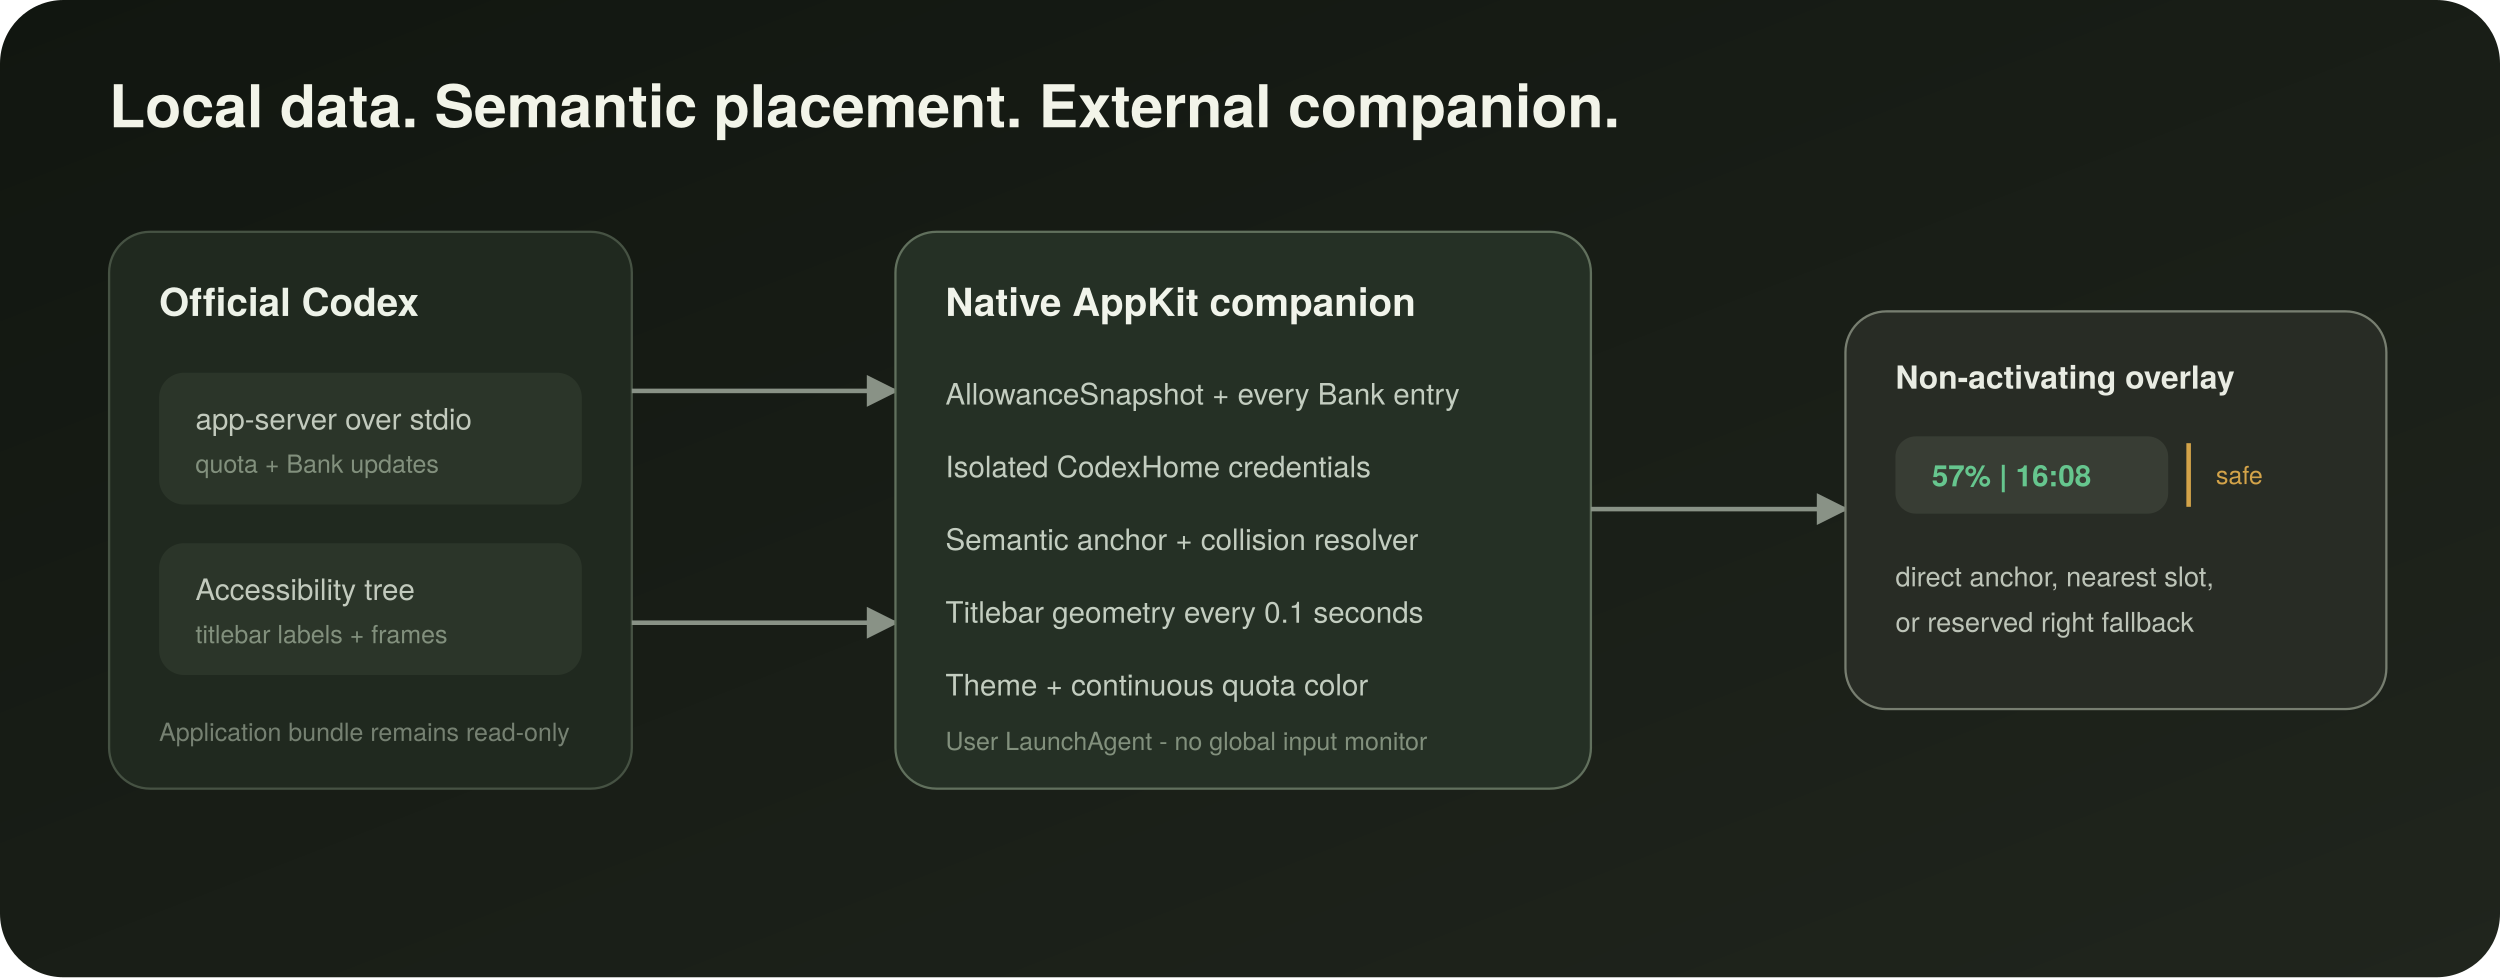
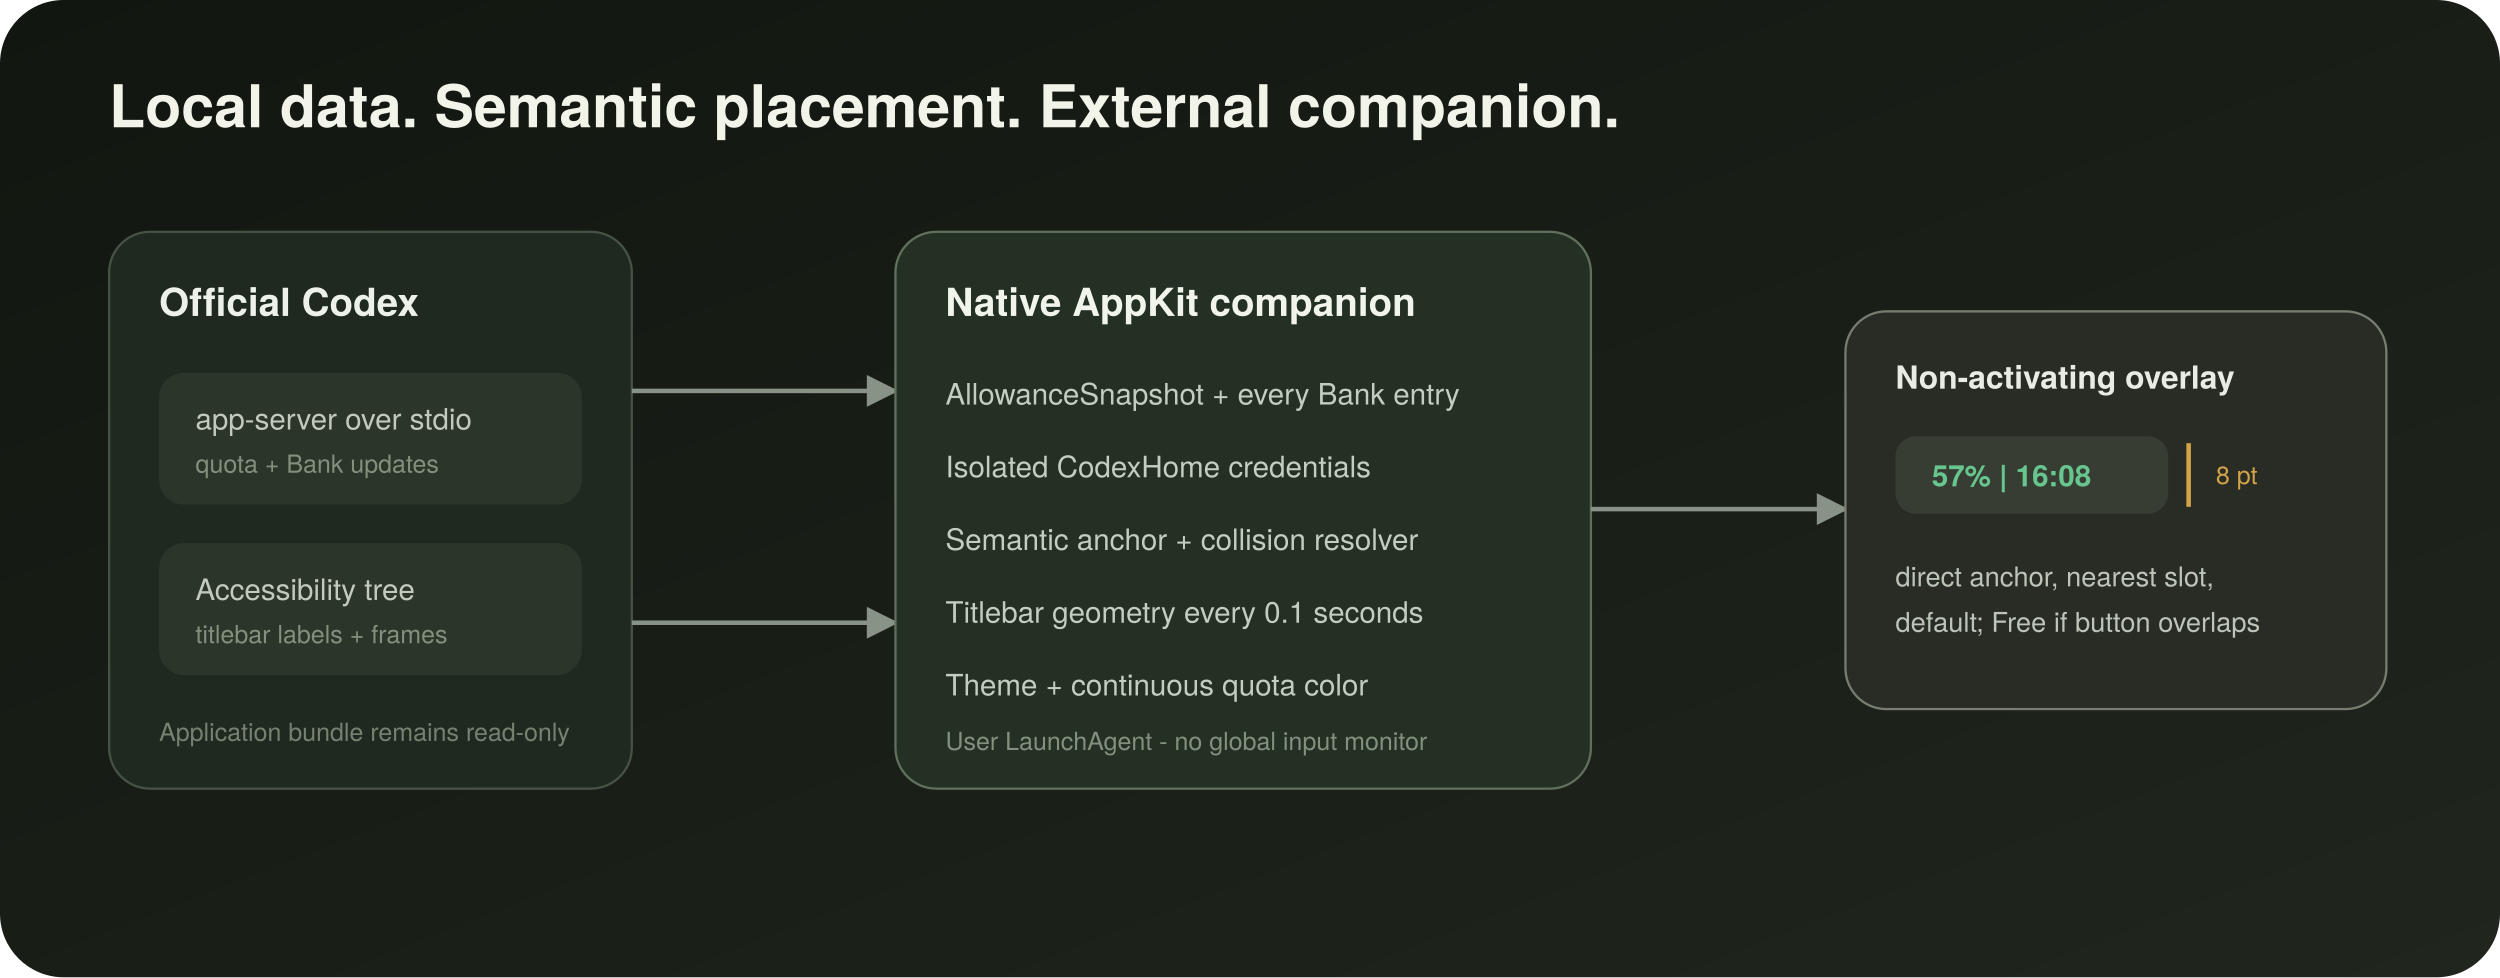
<svg xmlns="http://www.w3.org/2000/svg" width="1100" height="430" viewBox="0 0 1100 430" role="img" aria-labelledby="title desc">
  <defs>
    <marker id="arrow" viewBox="0 0 10 10" refX="9" refY="5" markerWidth="7" markerHeight="7" orient="auto">
      <path d="M0 0l10 5-10 5z" fill="#899286" />
    </marker>
    <linearGradient id="background" x1="0" y1="0" x2="1" y2="1">
      <stop stop-color="#111610" />
      <stop offset="1" stop-color="#20251d" />
    </linearGradient>
  </defs>
  <rect width="1100" height="430" rx="28" fill="url(#background)" />
  <g font-family="Avenir Next,Helvetica Neue,sans-serif">
    <text x="48" y="56" fill="#f2f4e9" font-size="26" font-weight="700">Local data. Semantic placement. External companion.</text>
    <g transform="translate(48 102)">
      <rect width="230" height="245" rx="18" fill="#20291f" stroke="#465243" />
      <text x="22" y="37" fill="#edf2e8" font-size="17" font-weight="700">Official Codex</text>
      <rect x="22" y="62" width="186" height="58" rx="11" fill="#2b3529" />
      <text x="38" y="87" fill="#c2cabd" font-size="13">app-server over stdio</text>
      <text x="38" y="106" fill="#82907d" font-size="11">quota + Bank updates</text>
      <rect x="22" y="137" width="186" height="58" rx="11" fill="#2b3529" />
      <text x="38" y="162" fill="#c2cabd" font-size="13">Accessibility tree</text>
      <text x="38" y="181" fill="#82907d" font-size="11">titlebar labels + frames</text>
      <text x="22" y="224" fill="#768172" font-size="11">Application bundle remains read-only</text>
    </g>
    <path d="M278 172h116" stroke="#899286" stroke-width="2" marker-end="url(#arrow)" />
    <path d="M278 274h116" stroke="#899286" stroke-width="2" marker-end="url(#arrow)" />
    <g transform="translate(394 102)">
      <rect width="306" height="245" rx="18" fill="#253025" stroke="#61705d" />
      <text x="22" y="37" fill="#f1f4eb" font-size="17" font-weight="700">Native AppKit companion</text>
      <g fill="#c3cdc0" font-size="13">
        <text x="22" y="76">AllowanceSnapshot + every Bank entry</text>
        <text x="22" y="108">Isolated CodexHome credentials</text>
        <text x="22" y="140">Semantic anchor + collision resolver</text>
        <text x="22" y="172">Titlebar geometry every 0.1 seconds</text>
        <text x="22" y="204">Theme + continuous quota color</text>
      </g>
      <text x="22" y="228" fill="#82907d" font-size="11">User LaunchAgent - no global input monitor</text>
    </g>
    <path d="M700 224h112" stroke="#899286" stroke-width="2" marker-end="url(#arrow)" />
    <g transform="translate(812 137)">
      <rect width="238" height="175" rx="18" fill="#282c25" stroke="#777e70" />
      <text x="22" y="34" fill="#e9ece3" font-size="14" font-weight="700">Non-activating overlay</text>
      <rect x="22" y="55" width="120" height="34" rx="9" fill="#383d34" />
      <text x="38" y="77" fill="#66c68e" font-size="13" font-weight="700">57% | 16:08</text>
      <path d="M151 58v28" stroke="#d3a349" stroke-width="2" />
-       <text x="163" y="76" fill="#d3a349" font-size="11">safe</text>
+       <text x="163" y="76" fill="#d3a349" font-size="11">8 pt</text>
      <text x="22" y="121" fill="#bdc4b8" font-size="12">direct anchor, nearest slot,</text>
-       <text x="22" y="141" fill="#bdc4b8" font-size="12">or reserved right fallback</text>
+       <text x="22" y="141" fill="#bdc4b8" font-size="12">default; Free if button overlaps</text>
    </g>
  </g>
</svg>
